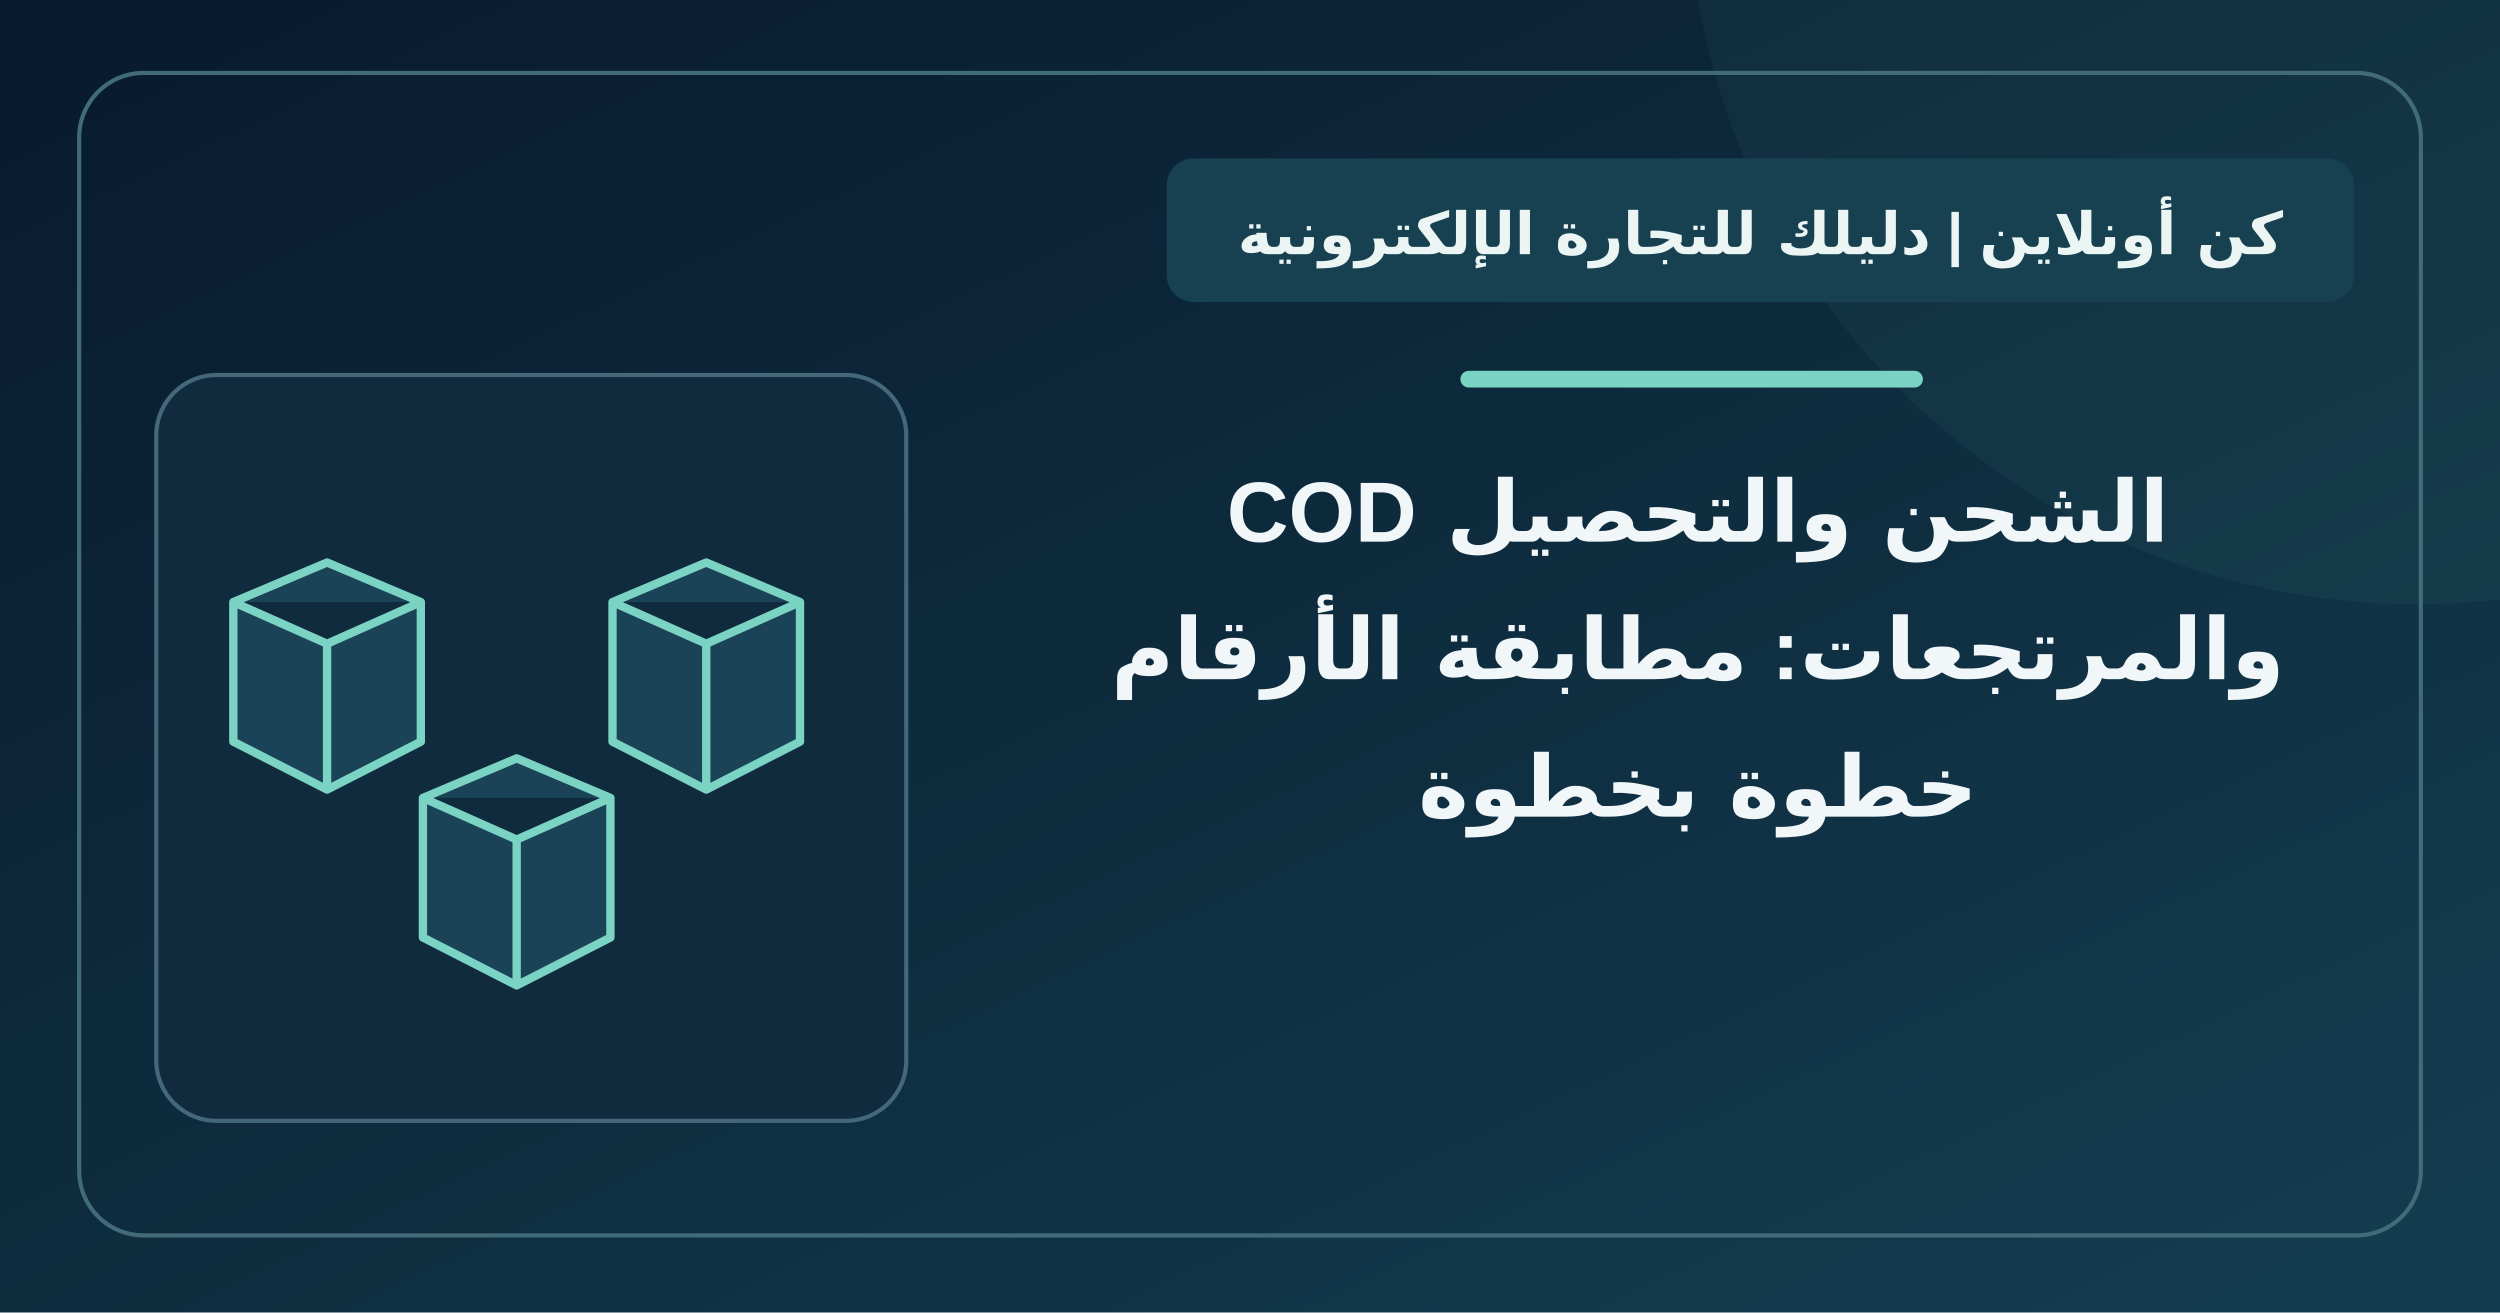
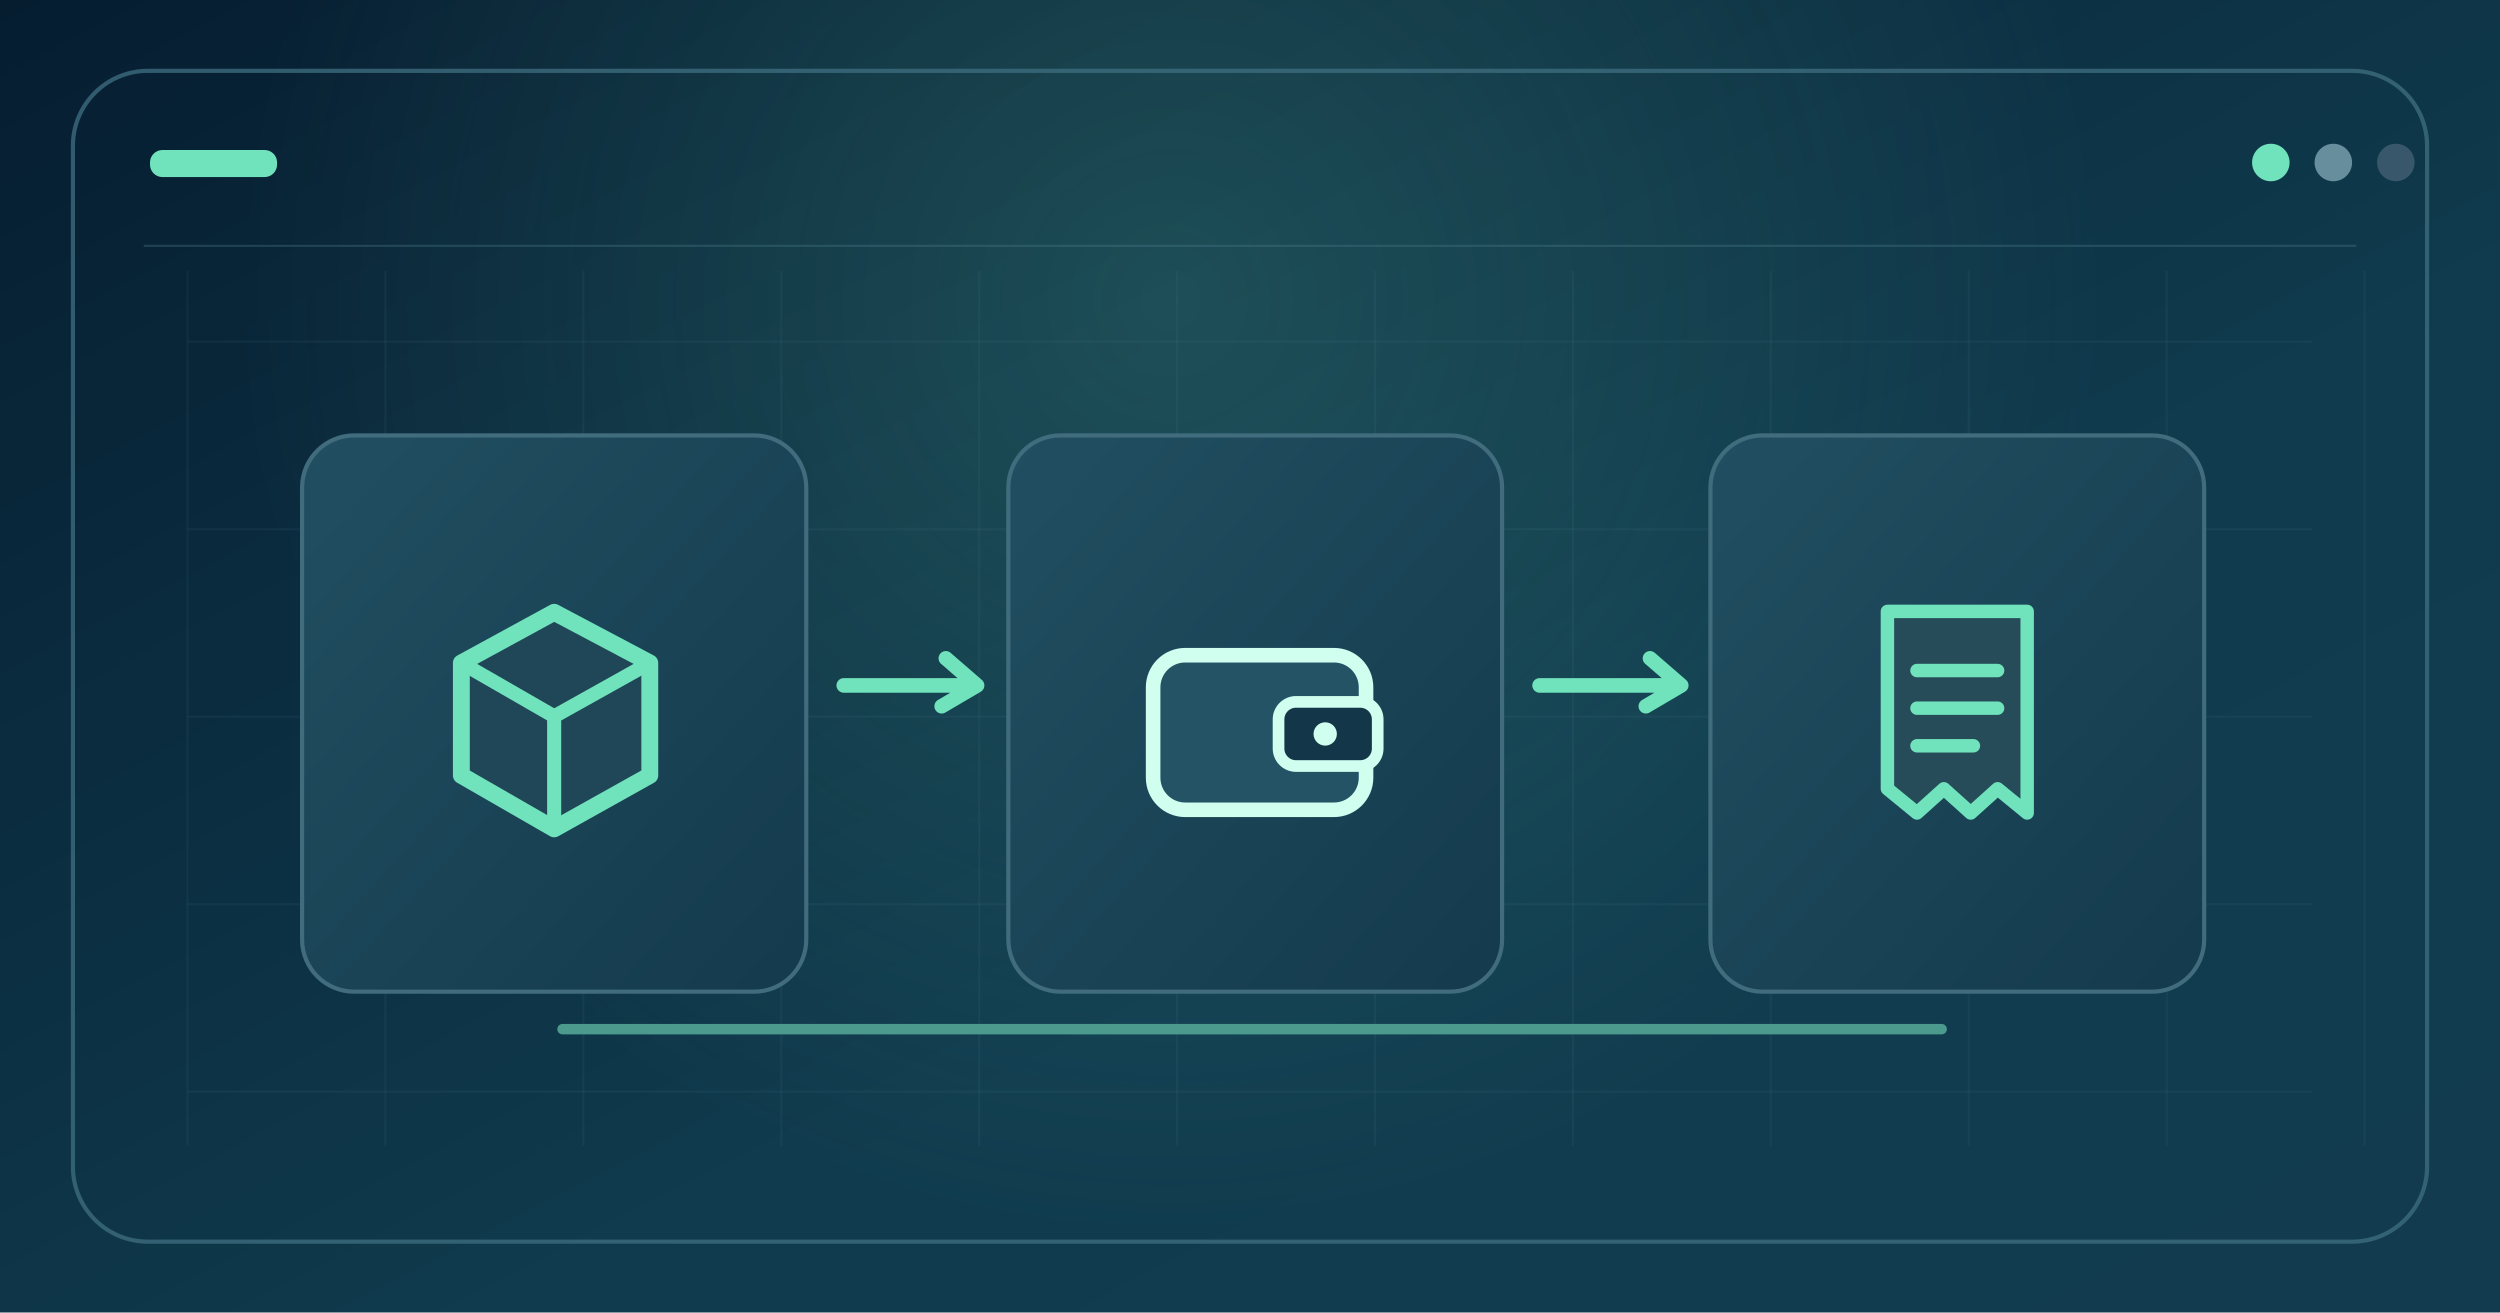
<svg xmlns="http://www.w3.org/2000/svg" width="1200" height="630" viewBox="0 0 1200 630" role="img" aria-labelledby="title desc">
  <defs>
-     <linearGradient id="g" x2=".9" y2="1">
-       <stop stop-color="#081a2d" />
-       <stop offset="1" stop-color="#133c4e" />
+     <linearGradient id="back" x1="0" y1="0" x2="1" y2="1">
+       <stop stop-color="#061d30" />
+       <stop offset=".62" stop-color="#103b4e" />
+       <stop offset="1" stop-color="#123b50" />
    </linearGradient>
+     <linearGradient id="glass" x1="0" y1="0" x2="1" y2="1">
+       <stop stop-color="#214f61" />
+       <stop offset="1" stop-color="#143a4d" />
+     </linearGradient>
+     <radialGradient id="bloom">
+       <stop stop-color="#70e3bd" stop-opacity=".18" />
+       <stop offset="1" stop-color="#70e3bd" stop-opacity="0" />
+     </radialGradient>
  </defs>
-   <rect width="1200" height="630" fill="url(#g)" />
-   <circle cx="1160" cy="-60" r="350" fill="#7bd3c4" opacity=".05" />
-   <rect x="38" y="35" width="1124" height="558" rx="31" fill="none" stroke="#426b79" stroke-width="2" />
-   <rect x="75" y="180" width="360" height="358" rx="29" fill="#102b3d" stroke="#446779" stroke-width="2" />
-   <path d="M112 289 l45 -19 l45 19 l-45 20 z M112 289 v67 l45 23 l45 -23 v-67 M157 309 v69" fill="#1a4357" stroke="#7bd3c4" stroke-width="4" stroke-linejoin="round" />
-   <path d="M203 383 l45 -19 l45 19 l-45 20 z M203 383 v67 l45 23 l45 -23 v-67 M248 403 v69" fill="#1a4357" stroke="#7bd3c4" stroke-width="4" stroke-linejoin="round" />
-   <path d="M294 289 l45 -19 l45 19 l-45 20 z M294 289 v67 l45 23 l45 -23 v-67 M339 309 v69" fill="#1a4357" stroke="#7bd3c4" stroke-width="4" stroke-linejoin="round" />
-   <rect x="560" y="76" width="570" height="69" rx="13" fill="#174050" />
-   <text x="845" y="122" text-anchor="middle" direction="rtl" font-family="Cairo,Tajawal,Arial,sans-serif" font-weight="700" font-size="28" fill="#eaf5f4">كن أونلاين | دليلك للتجارة الإلكترونية</text>
-   <rect x="701" y="178" width="222" height="8" rx="4" fill="#7bd3c4" />
-   <text x="815" y="260" text-anchor="middle" direction="rtl" font-family="Cairo,Tajawal,Arial,sans-serif" font-weight="700" font-size="41" fill="#f1f6f8">الشحن والتحصيل COD</text>
-   <text x="815" y="326" text-anchor="middle" direction="rtl" font-family="Cairo,Tajawal,Arial,sans-serif" font-weight="700" font-size="41" fill="#f1f6f8">والمرتجعات: مطابقة الأرقام</text>
-   <text x="815" y="392" text-anchor="middle" direction="rtl" font-family="Cairo,Tajawal,Arial,sans-serif" font-weight="700" font-size="41" fill="#f1f6f8">خطوة بخطوة</text>
+   <rect width="1200" height="630" fill="url(#back)" />
+   <circle cx="562" cy="144" r="450" fill="url(#bloom)" />
+   <rect x="35" y="34" width="1130" height="562" rx="36" fill="none" stroke="#3f6f81" stroke-width="2" opacity=".75" />
+   <path d="M69 118H1131" stroke="#4c7f8b" stroke-width="1" opacity=".34" />
+   <rect x="72" y="72" width="61" height="13" rx="6" fill="#70e3bd" />
+   <circle cx="1090" cy="78" r="9" fill="#70e3bd" />
+   <circle cx="1120" cy="78" r="9" fill="#668e9d" />
+   <circle cx="1150" cy="78" r="9" fill="#38576b" />
+   <g stroke="#508396" stroke-opacity=".10" stroke-width="1">
+     <path d="M90 130V550" />
+     <path d="M185 130V550" />
+     <path d="M280 130V550" />
+     <path d="M375 130V550" />
+     <path d="M470 130V550" />
+     <path d="M565 130V550" />
+     <path d="M660 130V550" />
+     <path d="M755 130V550" />
+     <path d="M850 130V550" />
+     <path d="M945 130V550" />
+     <path d="M1040 130V550" />
+     <path d="M1135 130V550" />
+     <path d="M90 164H1110" />
+     <path d="M90 254H1110" />
+     <path d="M90 344H1110" />
+     <path d="M90 434H1110" />
+     <path d="M90 524H1110" />
+   </g>
+   <rect x="145" y="209" width="242" height="267" rx="25" fill="url(#glass)" stroke="#416c7d" stroke-width="2" />
+   <g transform="translate(198.5 275) scale(1.35)">
+     <path d="M17 32L50 14L84 32V72L50 91L17 72Z" fill="#204757" stroke="#70e3bd" stroke-width="6" stroke-linecap="round" stroke-linejoin="round" />
+     <path d="M17 32L50 51L84 32M50 51V91" fill="none" stroke="#70e3bd" stroke-width="5" stroke-linecap="round" stroke-linejoin="round" />
+   </g>
+   <path d="M405 329L469 329M454 316L469 329L452 339" fill="none" stroke="#70e3bd" stroke-width="7" stroke-linecap="round" stroke-linejoin="round" />
+   <rect x="484" y="209" width="237" height="267" rx="25" fill="url(#glass)" stroke="#416c7d" stroke-width="2" />
+   <g transform="translate(532.5 272.5) scale(1.4)">
+     <rect x="15" y="30" width="73" height="53" rx="11" fill="#235365" stroke="#d0fff0" stroke-width="5" />
+     <rect x="58" y="46" width="34" height="22" rx="6" fill="#133649" stroke="#d0fff0" stroke-width="4" />
+     <circle cx="74" cy="57" r="4" fill="#d0fff0" stroke="none" stroke-width="0" />
+   </g>
+   <path d="M739 329L807 329M792 316L807 329L790 339" fill="none" stroke="#70e3bd" stroke-width="7" stroke-linecap="round" stroke-linejoin="round" />
+   <rect x="821" y="209" width="237" height="267" rx="25" fill="url(#glass)" stroke="#416c7d" stroke-width="2" />
+   <g transform="translate(875 278) scale(1.29)">
+     <path d="M24 12H76V87L65 78L55 87L45 78L35 87L24 78Z" fill="#254c58" stroke="#70e3bd" stroke-width="5" stroke-linecap="round" stroke-linejoin="round" />
+     <path d="M35 34H65M35 48H65M35 62H56" fill="none" stroke="#70e3bd" stroke-width="5" stroke-linecap="round" stroke-linejoin="round" />
+   </g>
+   <path d="M932 494L270 494" fill="none" stroke="#4c998e" stroke-width="5" stroke-linecap="round" stroke-linejoin="round" />
</svg>
